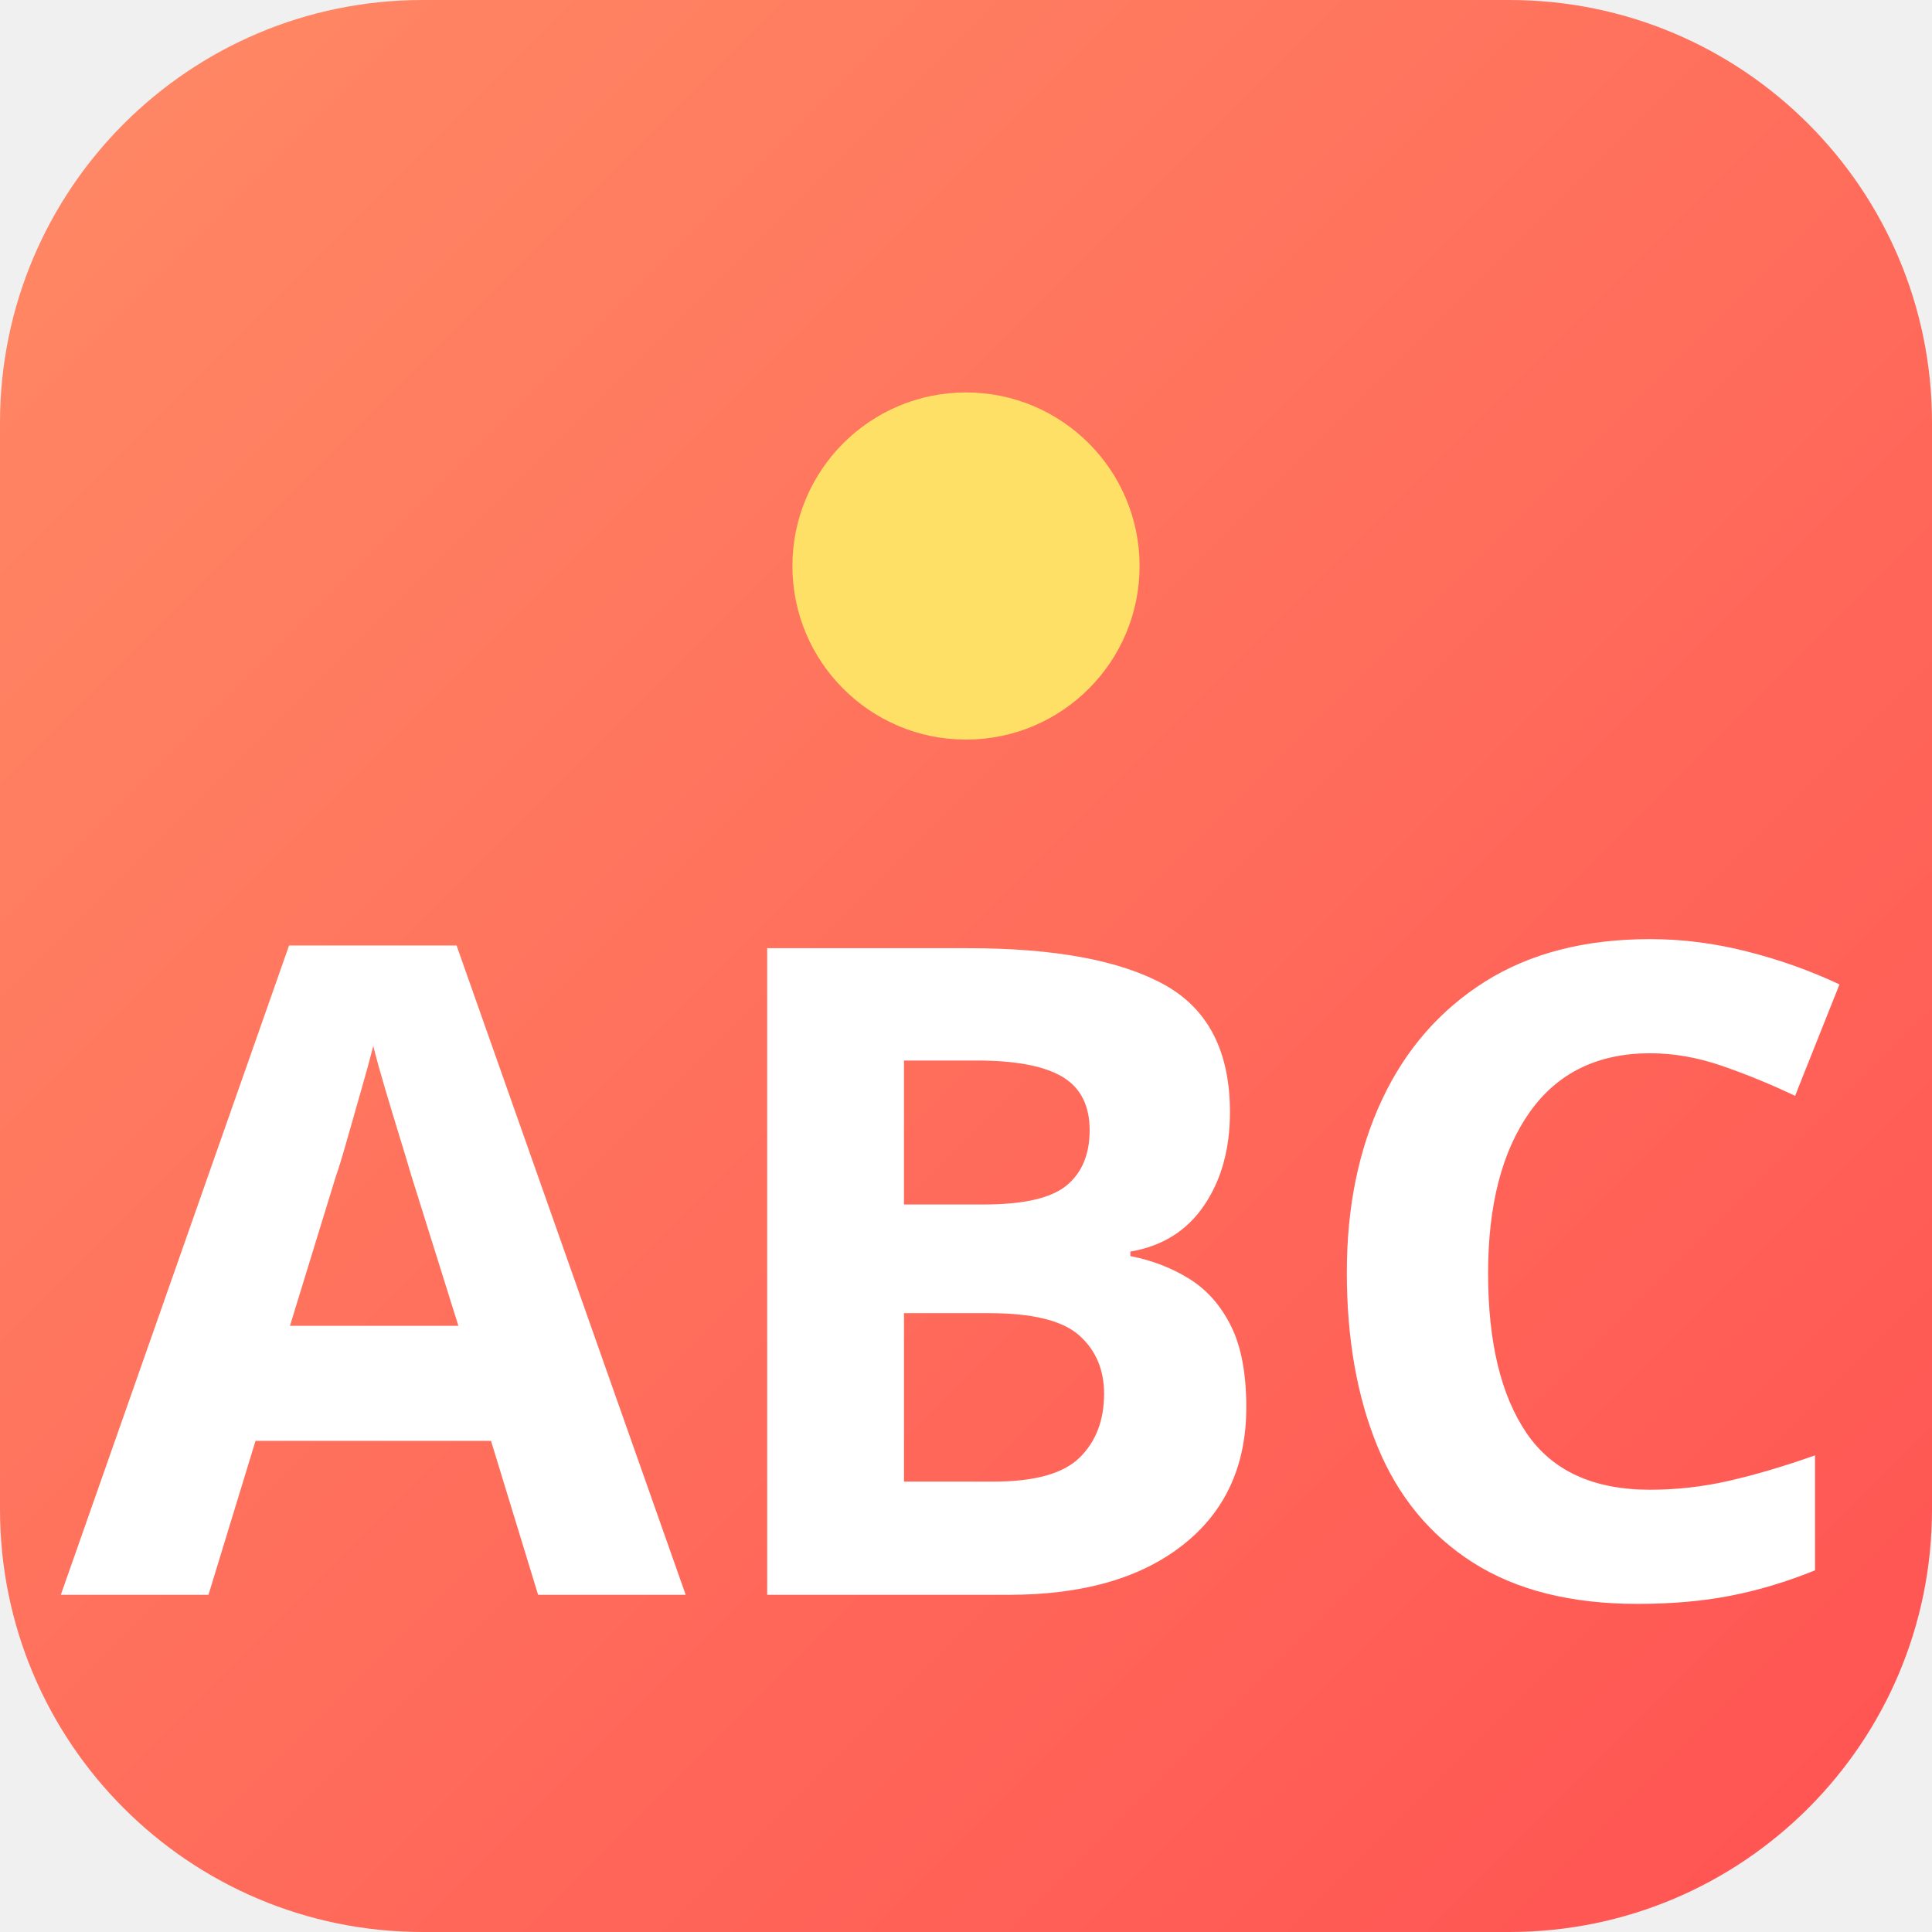
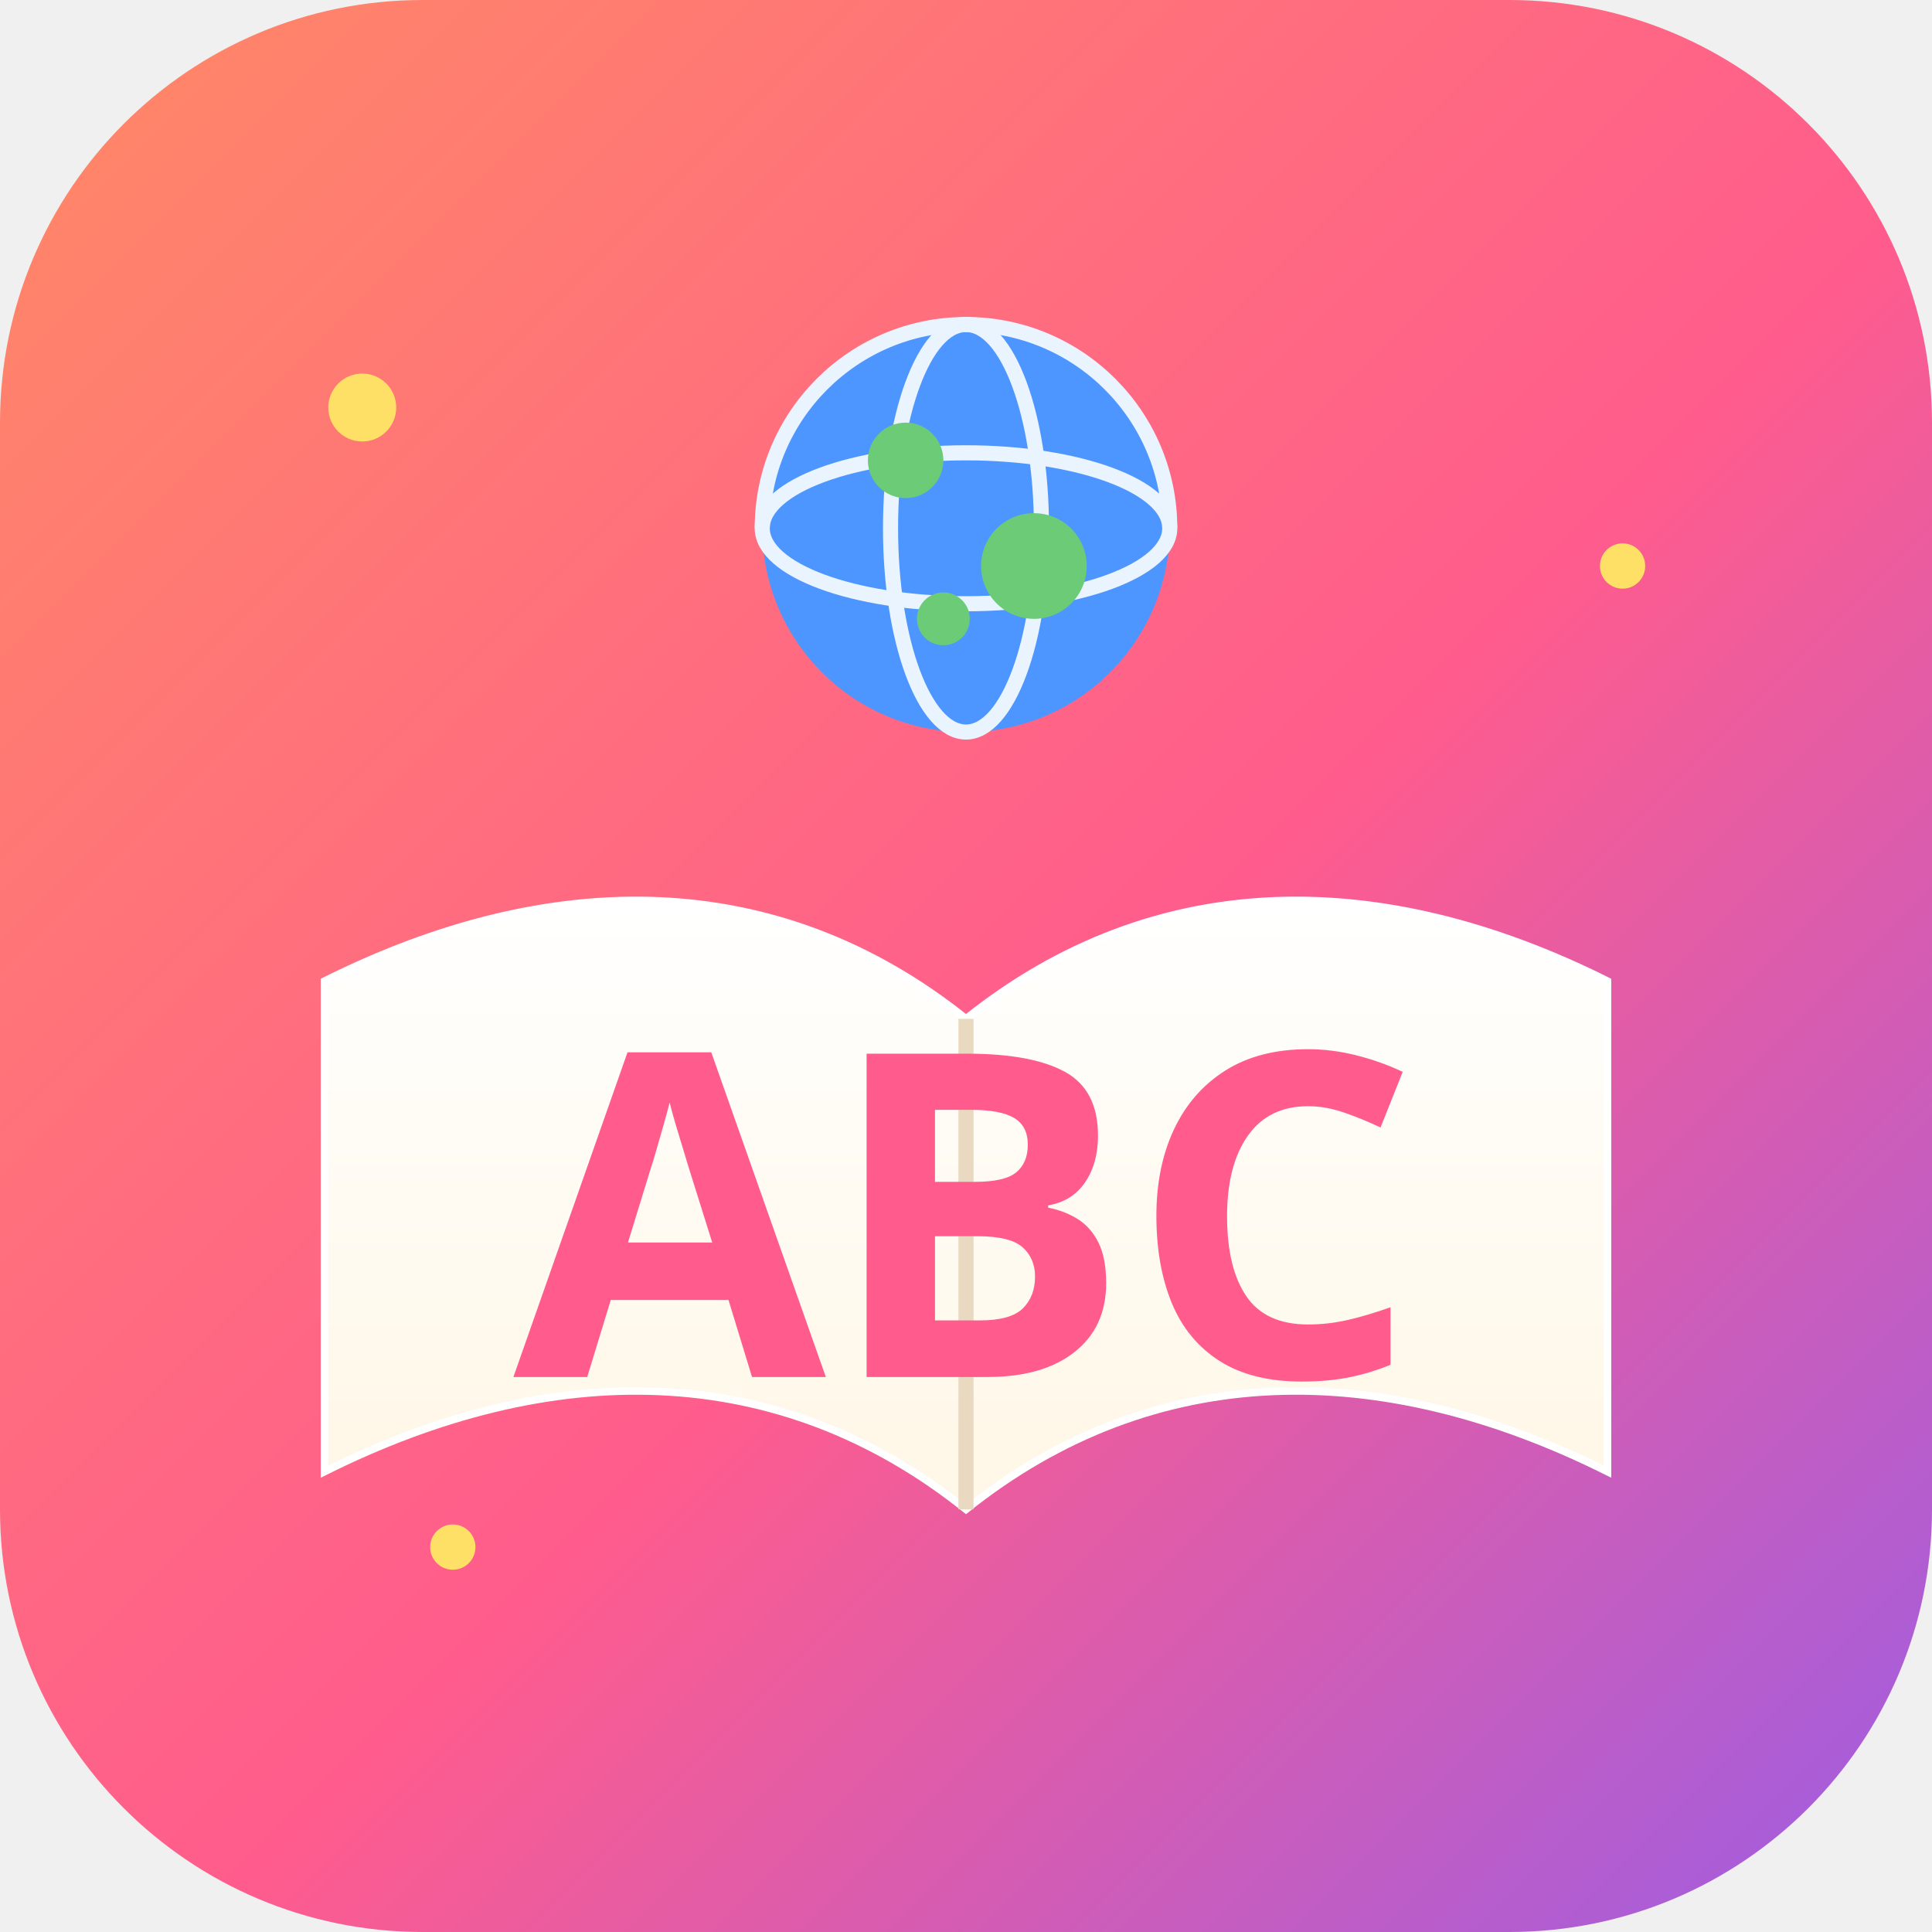
<svg xmlns="http://www.w3.org/2000/svg" viewBox="0 0 512 512">
  <defs>
    <linearGradient id="bg" x1="0" y1="0" x2="1" y2="1">
      <stop offset="0%" stop-color="#ff8a65" />
-       <stop offset="100%" stop-color="#ff5252" />
+       <stop offset="55%" stop-color="#ff5c8d" />
+       <stop offset="100%" stop-color="#9b5de5" />
+     </linearGradient>
+     <linearGradient id="page" x1="0" y1="0" x2="0" y2="1">
+       <stop offset="0%" stop-color="#ffffff" />
+       <stop offset="100%" stop-color="#fff7e6" />
    </linearGradient>
  </defs>
  <rect width="512" height="512" rx="112" fill="url(#bg)" />
-   <circle cx="256" cy="150" r="46" fill="#ffe066" />
-   <text x="50%" y="66%" font-family="Trebuchet MS, Verdana, sans-serif" font-size="240" font-weight="bold" fill="#ffffff" text-anchor="middle" dominant-baseline="middle">ABC</text>
+   <g fill="#ffe066">
+     <circle cx="96" cy="108" r="9" />
+     <circle cx="430" cy="150" r="6" />
+     <circle cx="120" cy="410" r="6" />
+   </g>
+   <g transform="translate(256 300)">
+     <path d="M -170 -40 C -110 -70 -50 -70 0 -30 C 50 -70 110 -70 170 -40 L 170 90 C 110 60 50 60 0 100 C -50 60 -110 60 -170 90 Z" fill="url(#page)" stroke="#ffffff" stroke-width="2" />
+     <line x1="0" y1="-30" x2="0" y2="100" stroke="#e8d9c0" stroke-width="4" />
+   </g>
+   <text x="50%" y="63%" font-family="Trebuchet MS, Verdana, sans-serif" font-size="120" font-weight="bold" fill="#ff5c8d" text-anchor="middle" dominant-baseline="middle">ABC</text>
+   <g transform="translate(256 140)">
+     <circle r="54" fill="#4d96ff" />
+     <ellipse rx="54" ry="20" fill="none" stroke="#eaf4ff" stroke-width="4" />
+     <ellipse rx="20" ry="54" fill="none" stroke="#eaf4ff" stroke-width="4" />
+     <path d="M -54 0 A 54 54 0 0 1 54 0" fill="none" stroke="#eaf4ff" stroke-width="4" />
+     <circle cx="-16" cy="-18" r="10" fill="#6bcb77" />
+     <circle cx="18" cy="10" r="14" fill="#6bcb77" />
+     <circle cx="-6" cy="24" r="7" fill="#6bcb77" />
+   </g>
</svg>
